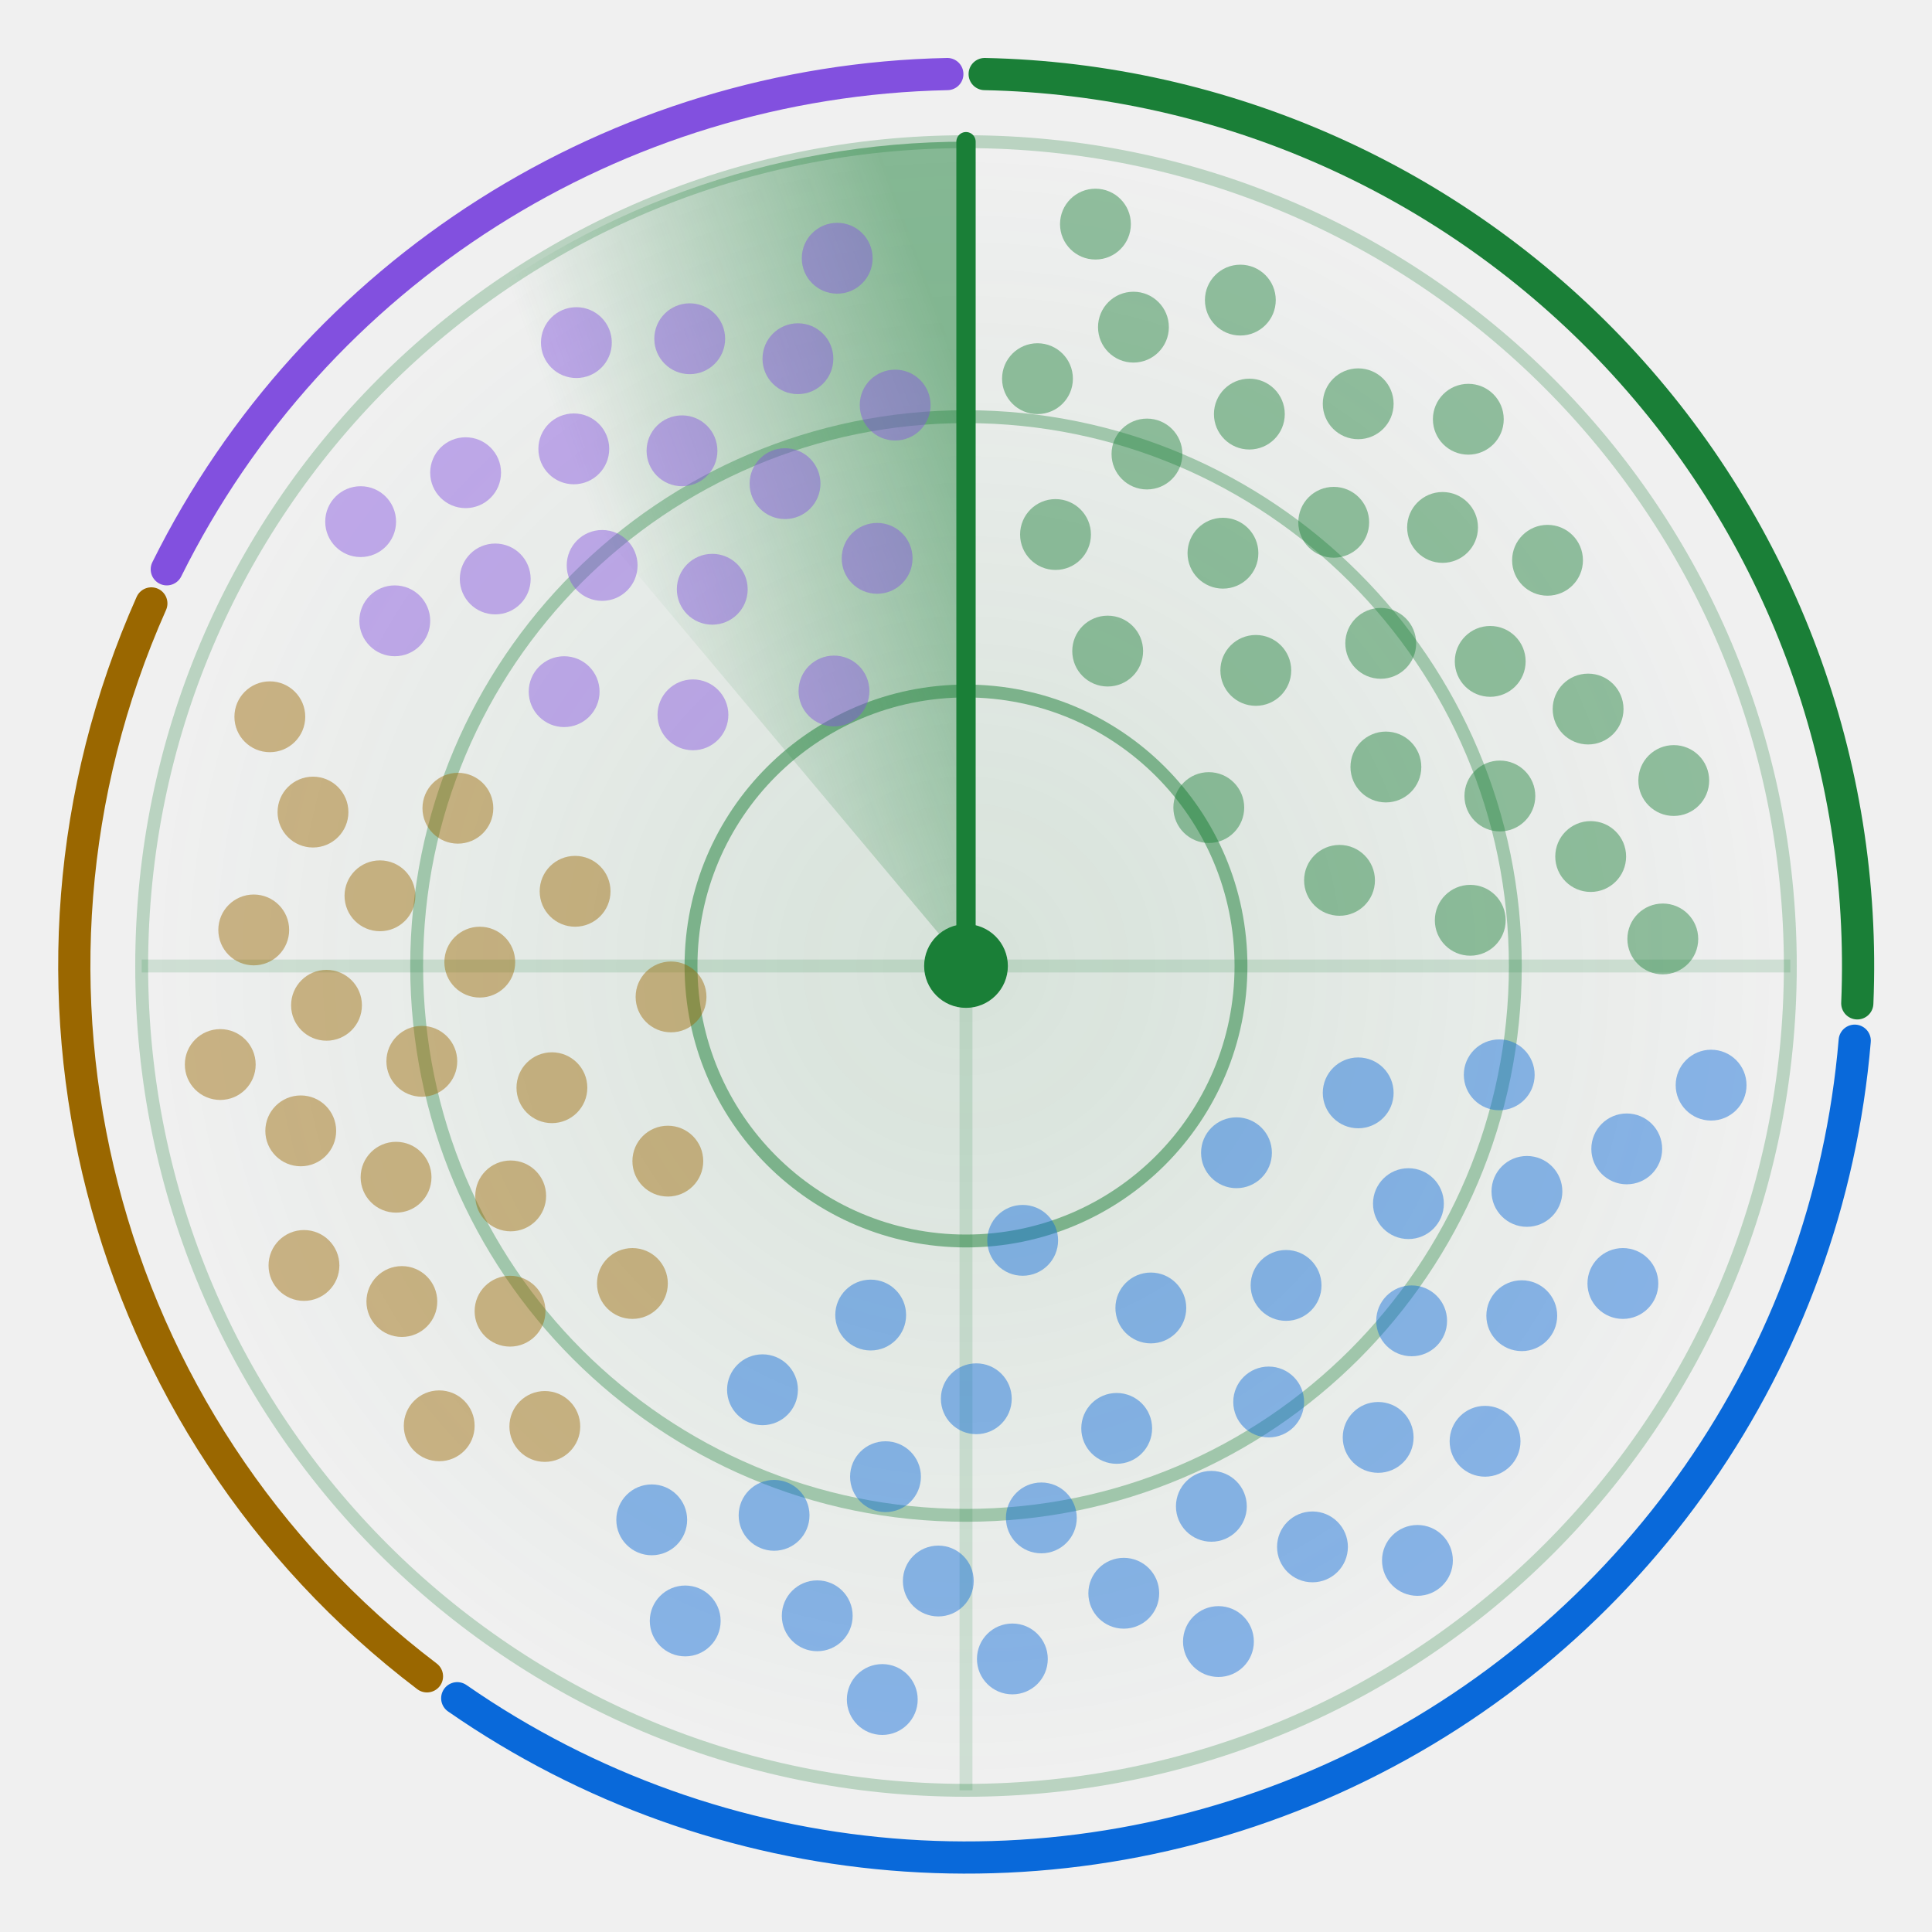
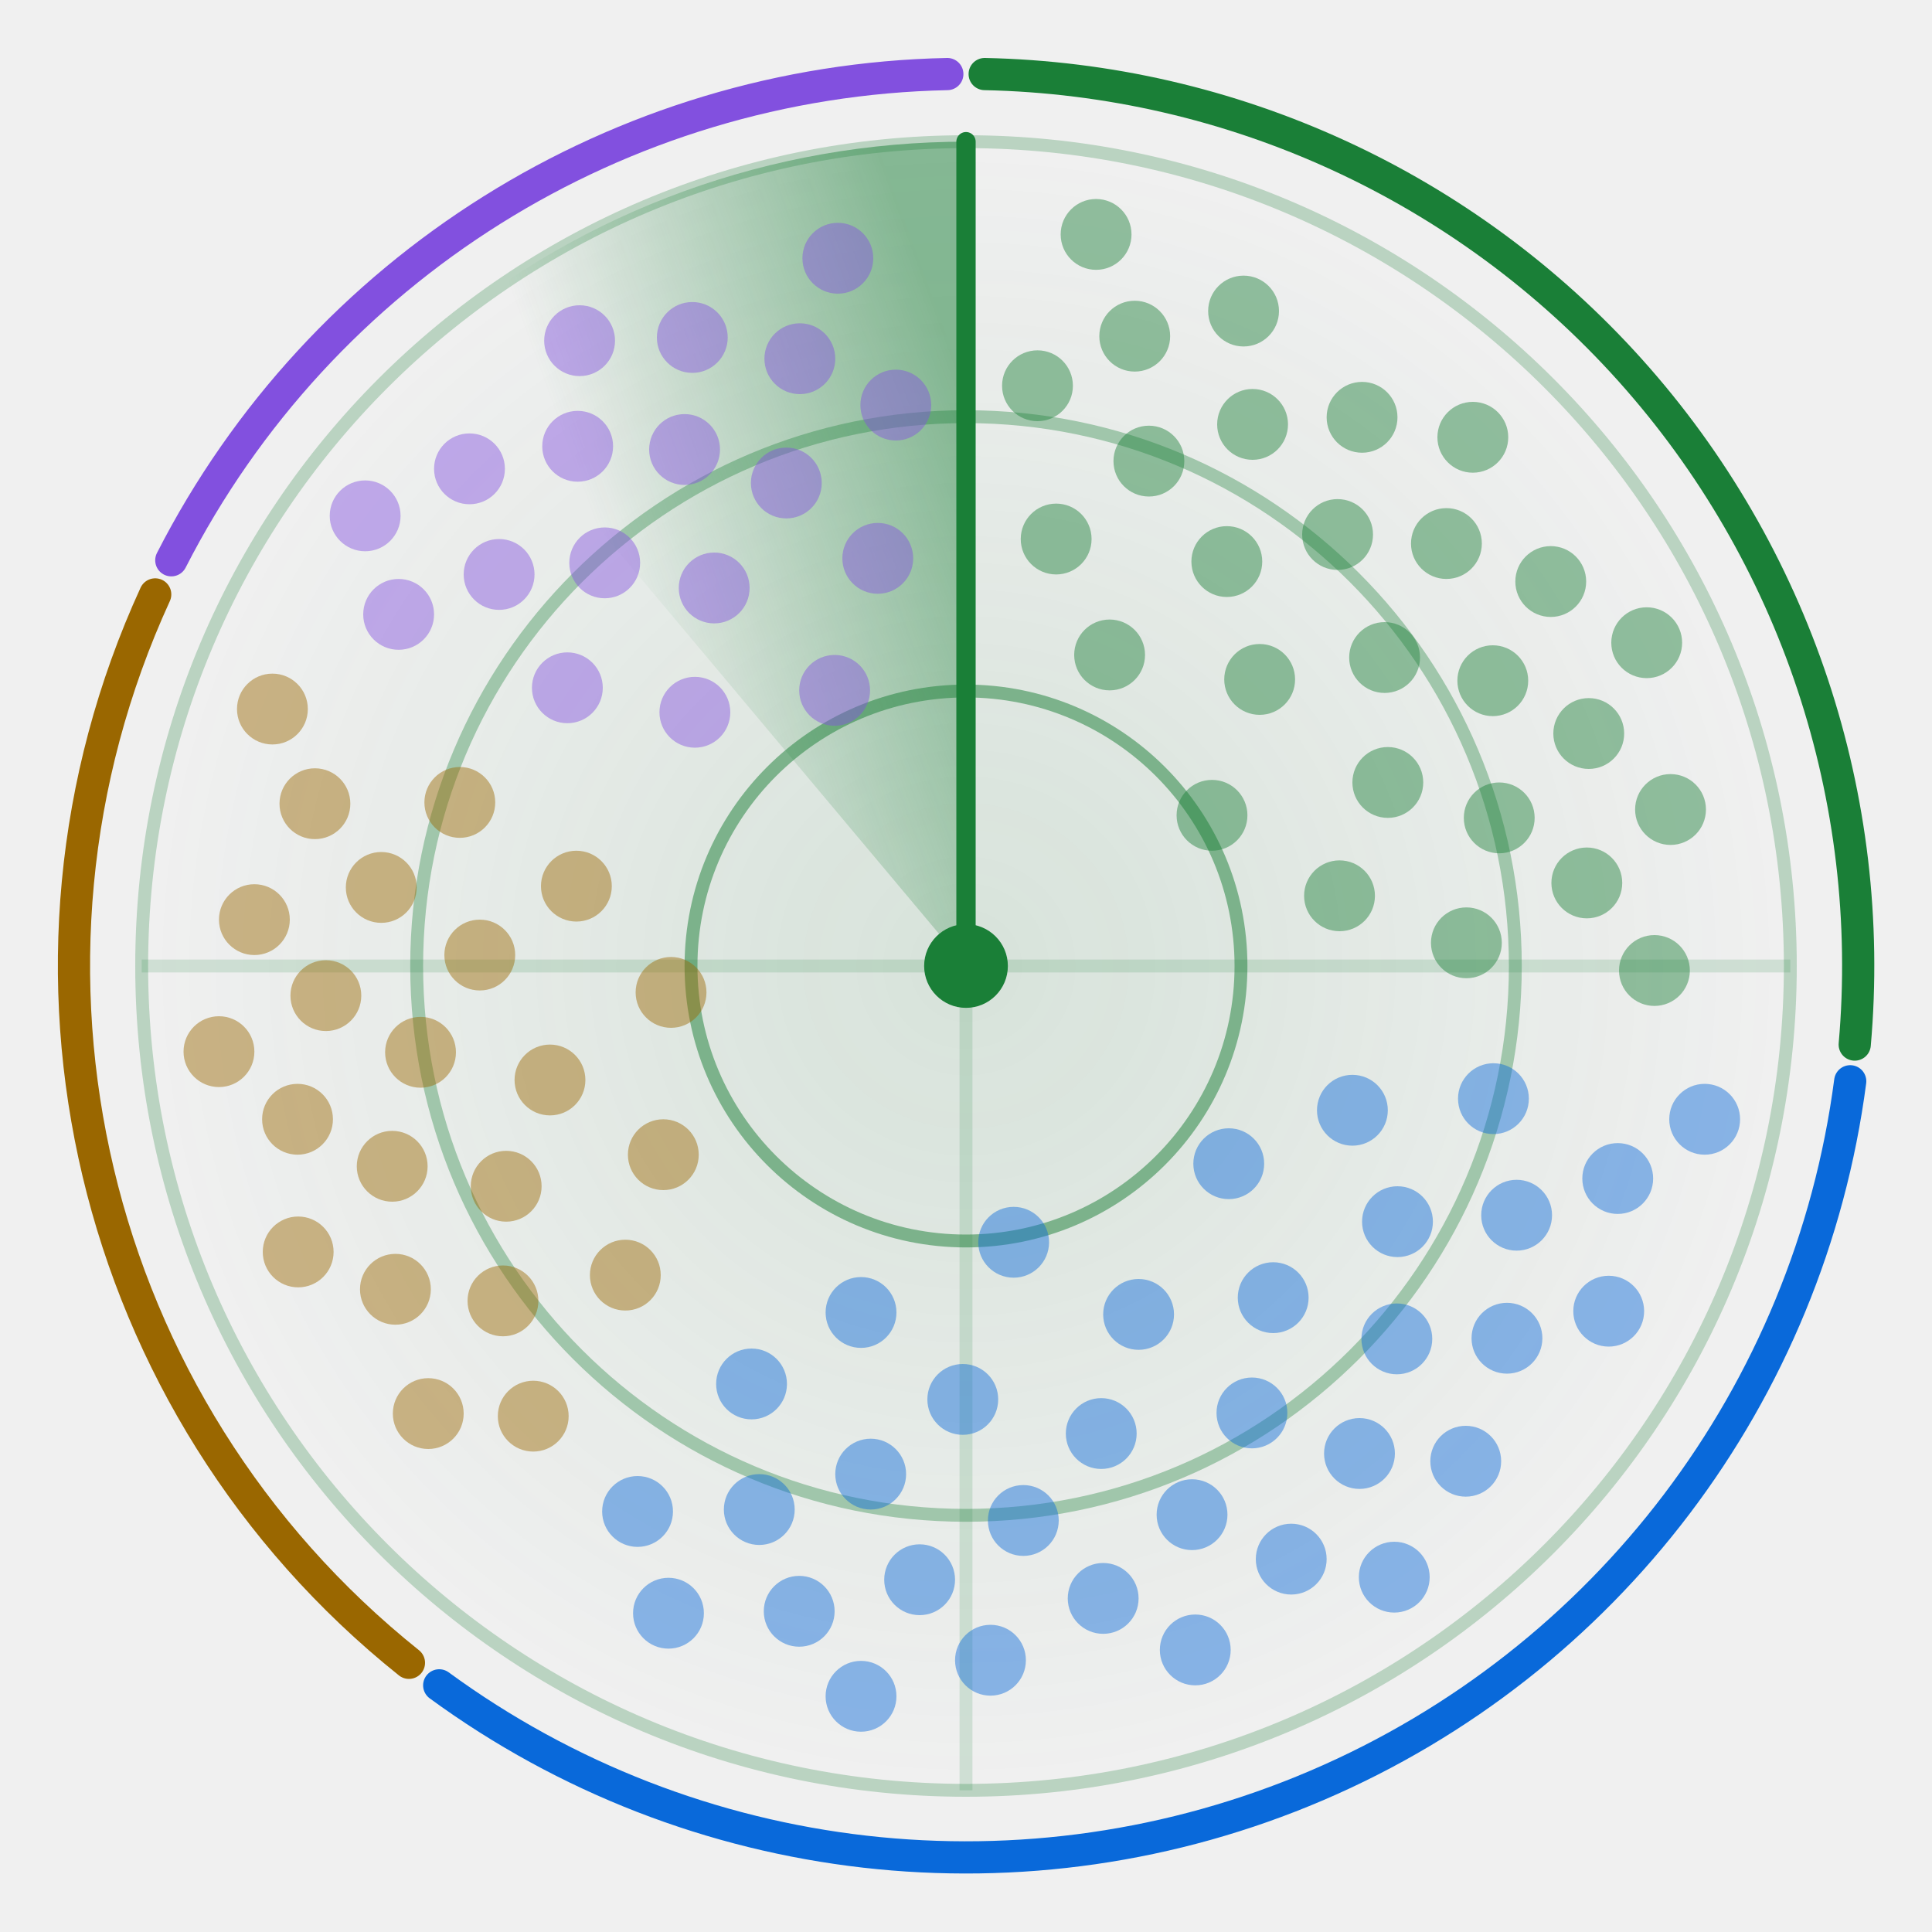
<svg xmlns="http://www.w3.org/2000/svg" width="300" height="300" viewBox="0 0 300 300" role="img" aria-labelledby="title">
  <style>.card{fill:#ffffff;stroke:#d1d9e0}.t{fill:#1f2328}.m{fill:#59636e}.ring{stroke:#1a7f37}.hub{fill:#1a7f37}.beam{stroke:#1a7f37}.s0,.s1,.g0,.g1{stop-color:#1a7f37}.a0{stop-color:#1a7f37}.a1{stop-color:#0969da}.dot.agents,.key.agents{fill:#1a7f37}.rim.agents{stroke:#1a7f37}.dot.apis,.key.apis{fill:#0969da}.rim.apis{stroke:#0969da}.dot.trials,.key.trials{fill:#9a6700}.rim.trials{stroke:#9a6700}.dot.aggregators,.key.aggregators{fill:#8250df}.rim.aggregators{stroke:#8250df}@media (prefers-color-scheme: dark) {.card{fill:#0d1117;stroke:#3d444d}.t{fill:#f0f6fc}.m{fill:#9198a1}.ring{stroke:#3fb950}.hub{fill:#3fb950}.beam{stroke:#3fb950}.s0,.s1,.g0,.g1{stop-color:#3fb950}.a0{stop-color:#3fb950}.a1{stop-color:#4493f8}.dot.agents,.key.agents{fill:#3fb950}.rim.agents{stroke:#3fb950}.dot.apis,.key.apis{fill:#4493f8}.rim.apis{stroke:#4493f8}.dot.trials,.key.trials{fill:#d29922}.rim.trials{stroke:#d29922}.dot.aggregators,.key.aggregators{fill:#ab7df8}.rim.aggregators{stroke:#ab7df8}}.rim{fill:none}.s0{stop-opacity:.5}.s1,.g1{stop-opacity:0}.g0{stop-opacity:.12}.dot{opacity:.45;animation:ping 6s linear infinite}@keyframes ping{0%,4%{opacity:1}55%,100%{opacity:.45}}.turning{animation:turn 6s linear infinite}@keyframes turn{to{transform:rotate(360deg)}}@media (prefers-reduced-motion: reduce) {.dot { animation: none; opacity: 1 } .turning { animation: none }}</style>
  <defs>
    <radialGradient id="glow">
      <stop class="g0" offset="0" />
      <stop class="g1" offset="1" />
    </radialGradient>
  </defs>
  <circle cx="150.0" cy="150.0" r="128.0" fill="url(#glow)" />
  <circle class="ring" cx="150.0" cy="150.0" r="42.7" fill="none" stroke-width="2" stroke-opacity=".5" />
  <circle class="ring" cx="150.0" cy="150.0" r="85.3" fill="none" stroke-width="2" stroke-opacity=".35" />
  <circle class="ring" cx="150.0" cy="150.0" r="128.0" fill="none" stroke-width="2" stroke-opacity=".25" />
  <path class="ring" d="M22.0 150.0H278.0M150.0 22.0V278.0" stroke-width="2" stroke-opacity=".15" />
-   <path class="rim agents" d="M152.9 11.5A138.5 138.5 0 0 1 288.4 155.8" stroke-width="5" stroke-linecap="round" />
-   <path class="rim apis" d="M288.0 161.6A138.5 138.5 0 0 1 71.0 263.7" stroke-width="5" stroke-linecap="round" />
-   <path class="rim trials" d="M66.3 260.3A138.5 138.5 0 0 1 23.5 93.7" stroke-width="5" stroke-linecap="round" />
-   <path class="rim aggregators" d="M25.9 88.4A138.5 138.5 0 0 1 147.1 11.5" stroke-width="5" stroke-linecap="round" />
+   <path class="rim agents" d="M152.9 11.5A138.5 138.5 0 0 1 288.0 162.2" stroke-width="5" stroke-linecap="round" />
+   <path class="rim apis" d="M287.3 167.9A138.5 138.5 0 0 1 68.2 261.7" stroke-width="5" stroke-linecap="round" />
+   <path class="rim trials" d="M63.5 258.2A138.5 138.5 0 0 1 24.1 92.3" stroke-width="5" stroke-linecap="round" />
+   <path class="rim aggregators" d="M26.6 87.0A138.5 138.5 0 0 1 147.1 11.5" stroke-width="5" stroke-linecap="round" />
  <defs>
    <linearGradient id="sweep" gradientUnits="userSpaceOnUse" x1="150.0" y1="60.4" x2="92.4" y2="81.4">
      <stop class="s0" offset="0" />
      <stop class="s1" offset="1" />
    </linearGradient>
  </defs>
  <g class="turning" style="transform-origin:150.0px 150.0px">
    <path fill="url(#sweep)" d="M150.0 150.0L67.7 51.9A128.0 128.0 0 0 1 150.0 22.0Z" />
    <line class="beam" x1="150.0" y1="150.0" x2="150.0" y2="22.0" stroke-width="3" stroke-linecap="round" />
  </g>
-   <circle class="dot agents" cx="187.7" cy="125.4" r="5.5" style="animation-delay:0.95s" />
-   <circle class="dot agents" cx="172.0" cy="101.1" r="5.5" style="animation-delay:0.40s" />
-   <circle class="dot agents" cx="208.0" cy="136.7" r="5.5" style="animation-delay:1.29s" />
-   <circle class="dot agents" cx="195.0" cy="104.1" r="5.5" style="animation-delay:0.74s" />
-   <circle class="dot agents" cx="163.9" cy="83.0" r="5.5" style="animation-delay:0.20s" />
-   <circle class="dot agents" cx="215.2" cy="119.1" r="5.5" style="animation-delay:1.08s" />
-   <circle class="dot agents" cx="189.9" cy="85.9" r="5.5" style="animation-delay:0.53s" />
-   <circle class="dot agents" cx="228.3" cy="142.9" r="5.5" style="animation-delay:1.41s" />
-   <circle class="dot agents" cx="214.4" cy="99.9" r="5.5" style="animation-delay:0.87s" />
-   <circle class="dot agents" cx="178.1" cy="70.5" r="5.5" style="animation-delay:0.32s" />
-   <circle class="dot agents" cx="232.9" cy="123.6" r="5.5" style="animation-delay:1.21s" />
-   <circle class="dot agents" cx="207.1" cy="81.1" r="5.5" style="animation-delay:0.66s" />
-   <circle class="dot agents" cx="161.1" cy="58.8" r="5.5" style="animation-delay:0.12s" />
-   <circle class="dot agents" cx="231.4" cy="102.7" r="5.5" style="animation-delay:1.00s" />
-   <circle class="dot agents" cx="194.0" cy="64.3" r="5.5" style="animation-delay:0.45s" />
-   <circle class="dot agents" cx="247.0" cy="133.0" r="5.5" style="animation-delay:1.33s" />
-   <circle class="dot agents" cx="224.0" cy="81.9" r="5.5" style="animation-delay:0.79s" />
-   <circle class="dot agents" cx="176.0" cy="50.8" r="5.5" style="animation-delay:0.24s" />
-   <circle class="dot agents" cx="246.6" cy="110.1" r="5.5" style="animation-delay:1.13s" />
-   <circle class="dot agents" cx="210.9" cy="62.7" r="5.5" style="animation-delay:0.58s" />
-   <circle class="dot agents" cx="258.2" cy="145.8" r="5.5" style="animation-delay:1.46s" />
-   <circle class="dot agents" cx="240.3" cy="87.0" r="5.5" style="animation-delay:0.92s" />
-   <circle class="dot agents" cx="192.6" cy="46.6" r="5.5" style="animation-delay:0.37s" />
-   <circle class="dot agents" cx="259.9" cy="121.2" r="5.5" style="animation-delay:1.25s" />
-   <circle class="dot agents" cx="228.0" cy="65.1" r="5.5" style="animation-delay:0.71s" />
-   <circle class="dot agents" cx="170.1" cy="34.8" r="5.5" style="animation-delay:0.16s" />
-   <circle class="dot apis" cx="158.8" cy="192.6" r="5.5" style="animation-delay:2.81s" />
-   <circle class="dot apis" cx="192.0" cy="179.0" r="5.5" style="animation-delay:2.08s" />
-   <circle class="dot apis" cx="135.2" cy="204.2" r="5.5" style="animation-delay:3.26s" />
-   <circle class="dot apis" cx="178.7" cy="203.1" r="5.5" style="animation-delay:2.53s" />
-   <circle class="dot apis" cx="210.9" cy="169.7" r="5.5" style="animation-delay:1.80s" />
-   <circle class="dot apis" cx="151.6" cy="217.2" r="5.5" style="animation-delay:2.98s" />
-   <circle class="dot apis" cx="199.7" cy="199.6" r="5.5" style="animation-delay:2.25s" />
-   <circle class="dot apis" cx="118.4" cy="215.8" r="5.5" style="animation-delay:3.43s" />
-   <circle class="dot apis" cx="173.4" cy="221.8" r="5.5" style="animation-delay:2.70s" />
-   <circle class="dot apis" cx="218.7" cy="186.9" r="5.5" style="animation-delay:1.97s" />
-   <circle class="dot apis" cx="137.5" cy="229.3" r="5.5" style="animation-delay:3.15s" />
-   <circle class="dot apis" cx="197.0" cy="217.7" r="5.5" style="animation-delay:2.42s" />
-   <circle class="dot apis" cx="232.8" cy="166.9" r="5.5" style="animation-delay:1.69s" />
-   <circle class="dot apis" cx="161.7" cy="235.7" r="5.5" style="animation-delay:2.87s" />
-   <circle class="dot apis" cx="219.2" cy="205.1" r="5.5" style="animation-delay:2.14s" />
-   <circle class="dot apis" cx="120.2" cy="235.3" r="5.5" style="animation-delay:3.32s" />
-   <circle class="dot apis" cx="188.1" cy="233.9" r="5.5" style="animation-delay:2.59s" />
-   <circle class="dot apis" cx="237.1" cy="185.0" r="5.5" style="animation-delay:1.86s" />
-   <circle class="dot apis" cx="145.7" cy="245.5" r="5.5" style="animation-delay:3.04s" />
-   <circle class="dot apis" cx="214.0" cy="223.2" r="5.5" style="animation-delay:2.31s" />
-   <circle class="dot apis" cx="101.2" cy="236.0" r="5.5" style="animation-delay:3.49s" />
-   <circle class="dot apis" cx="174.5" cy="247.4" r="5.5" style="animation-delay:2.76s" />
-   <circle class="dot apis" cx="236.3" cy="204.3" r="5.5" style="animation-delay:2.04s" />
-   <circle class="dot apis" cx="126.9" cy="250.9" r="5.5" style="animation-delay:3.21s" />
-   <circle class="dot apis" cx="203.8" cy="240.2" r="5.5" style="animation-delay:2.49s" />
-   <circle class="dot apis" cx="252.6" cy="178.4" r="5.5" style="animation-delay:1.76s" />
-   <circle class="dot apis" cx="157.2" cy="257.6" r="5.5" style="animation-delay:2.94s" />
-   <circle class="dot apis" cx="230.6" cy="223.8" r="5.5" style="animation-delay:2.21s" />
-   <circle class="dot apis" cx="106.4" cy="251.7" r="5.5" style="animation-delay:3.39s" />
-   <circle class="dot apis" cx="189.2" cy="254.9" r="5.5" style="animation-delay:2.66s" />
-   <circle class="dot apis" cx="252.0" cy="199.3" r="5.5" style="animation-delay:1.93s" />
-   <circle class="dot apis" cx="137.0" cy="263.9" r="5.5" style="animation-delay:3.11s" />
-   <circle class="dot apis" cx="220.1" cy="242.3" r="5.5" style="animation-delay:2.38s" />
-   <circle class="dot apis" cx="265.7" cy="168.5" r="5.5" style="animation-delay:1.65s" />
-   <circle class="dot trials" cx="104.2" cy="154.8" r="5.5" style="animation-delay:4.40s" />
-   <circle class="dot trials" cx="103.7" cy="180.3" r="5.5" style="animation-delay:3.95s" />
-   <circle class="dot trials" cx="89.3" cy="138.4" r="5.5" style="animation-delay:4.68s" />
-   <circle class="dot trials" cx="85.7" cy="168.9" r="5.5" style="animation-delay:4.23s" />
-   <circle class="dot trials" cx="98.2" cy="199.3" r="5.5" style="animation-delay:3.77s" />
-   <circle class="dot trials" cx="74.5" cy="149.4" r="5.5" style="animation-delay:4.51s" />
-   <circle class="dot trials" cx="79.3" cy="185.7" r="5.5" style="animation-delay:4.05s" />
-   <circle class="dot trials" cx="71.1" cy="125.5" r="5.5" style="animation-delay:4.79s" />
-   <circle class="dot trials" cx="65.5" cy="164.8" r="5.5" style="animation-delay:4.33s" />
-   <circle class="dot trials" cx="79.2" cy="203.6" r="5.5" style="animation-delay:3.88s" />
-   <circle class="dot trials" cx="59.0" cy="139.1" r="5.5" style="animation-delay:4.61s" />
-   <circle class="dot trials" cx="61.5" cy="182.8" r="5.5" style="animation-delay:4.16s" />
-   <circle class="dot trials" cx="84.6" cy="221.5" r="5.5" style="animation-delay:3.71s" />
-   <circle class="dot trials" cx="50.7" cy="156.1" r="5.5" style="animation-delay:4.44s" />
-   <circle class="dot trials" cx="62.4" cy="202.1" r="5.5" style="animation-delay:3.99s" />
-   <circle class="dot trials" cx="48.6" cy="126.1" r="5.5" style="animation-delay:4.72s" />
-   <circle class="dot trials" cx="46.7" cy="175.6" r="5.5" style="animation-delay:4.27s" />
-   <circle class="dot trials" cx="68.2" cy="221.4" r="5.5" style="animation-delay:3.81s" />
-   <circle class="dot trials" cx="39.4" cy="144.4" r="5.5" style="animation-delay:4.55s" />
-   <circle class="dot trials" cx="47.2" cy="196.5" r="5.5" style="animation-delay:4.09s" />
-   <circle class="dot trials" cx="41.9" cy="111.3" r="5.5" style="animation-delay:4.83s" />
-   <circle class="dot trials" cx="34.2" cy="165.3" r="5.5" style="animation-delay:4.37s" />
-   <circle class="dot aggregators" cx="129.5" cy="107.3" r="5.5" style="animation-delay:5.57s" />
-   <circle class="dot aggregators" cx="107.6" cy="111.0" r="5.5" style="animation-delay:5.21s" />
-   <circle class="dot aggregators" cx="136.2" cy="86.7" r="5.5" style="animation-delay:5.80s" />
-   <circle class="dot aggregators" cx="110.6" cy="91.5" r="5.5" style="animation-delay:5.43s" />
-   <circle class="dot aggregators" cx="87.6" cy="107.4" r="5.5" style="animation-delay:5.07s" />
-   <circle class="dot aggregators" cx="121.9" cy="75.1" r="5.5" style="animation-delay:5.66s" />
-   <circle class="dot aggregators" cx="93.5" cy="87.8" r="5.5" style="animation-delay:5.30s" />
-   <circle class="dot aggregators" cx="139.0" cy="62.9" r="5.5" style="animation-delay:5.88s" />
-   <circle class="dot aggregators" cx="105.9" cy="70.0" r="5.5" style="animation-delay:5.52s" />
-   <circle class="dot aggregators" cx="76.9" cy="89.9" r="5.5" style="animation-delay:5.16s" />
-   <circle class="dot aggregators" cx="123.9" cy="55.7" r="5.5" style="animation-delay:5.74s" />
-   <circle class="dot aggregators" cx="89.1" cy="69.7" r="5.5" style="animation-delay:5.38s" />
-   <circle class="dot aggregators" cx="61.3" cy="96.4" r="5.5" style="animation-delay:5.02s" />
-   <circle class="dot aggregators" cx="107.1" cy="52.6" r="5.5" style="animation-delay:5.60s" />
-   <circle class="dot aggregators" cx="72.3" cy="73.4" r="5.5" style="animation-delay:5.24s" />
-   <circle class="dot aggregators" cx="130.0" cy="40.1" r="5.5" style="animation-delay:5.83s" />
-   <circle class="dot aggregators" cx="89.5" cy="53.2" r="5.5" style="animation-delay:5.47s" />
-   <circle class="dot aggregators" cx="56.0" cy="81.0" r="5.5" style="animation-delay:5.10s" />
+   <circle class="dot agents" cx="188.2" cy="126.6" r="5.5" style="animation-delay:0.98s" />
+   <circle class="dot agents" cx="172.3" cy="101.7" r="5.5" style="animation-delay:0.41s" />
+   <circle class="dot agents" cx="208.0" cy="139.1" r="5.5" style="animation-delay:1.32s" />
+   <circle class="dot agents" cx="195.6" cy="105.5" r="5.5" style="animation-delay:0.76s" />
+   <circle class="dot agents" cx="164.0" cy="83.7" r="5.5" style="animation-delay:0.20s" />
+   <circle class="dot agents" cx="215.5" cy="121.5" r="5.5" style="animation-delay:1.11s" />
+   <circle class="dot agents" cx="190.5" cy="87.2" r="5.5" style="animation-delay:0.55s" />
+   <circle class="dot agents" cx="227.7" cy="146.4" r="5.5" style="animation-delay:1.46s" />
+   <circle class="dot agents" cx="215.0" cy="102.1" r="5.5" style="animation-delay:0.89s" />
+   <circle class="dot agents" cx="178.4" cy="71.6" r="5.5" style="animation-delay:0.33s" />
+   <circle class="dot agents" cx="232.8" cy="127.0" r="5.5" style="animation-delay:1.24s" />
+   <circle class="dot agents" cx="207.7" cy="83.0" r="5.5" style="animation-delay:0.68s" />
+   <circle class="dot agents" cx="161.1" cy="59.9" r="5.5" style="animation-delay:0.12s" />
+   <circle class="dot agents" cx="231.8" cy="105.7" r="5.5" style="animation-delay:1.03s" />
+   <circle class="dot agents" cx="194.5" cy="65.9" r="5.5" style="animation-delay:0.46s" />
+   <circle class="dot agents" cx="246.4" cy="137.1" r="5.5" style="animation-delay:1.37s" />
+   <circle class="dot agents" cx="224.6" cy="84.4" r="5.5" style="animation-delay:0.81s" />
+   <circle class="dot agents" cx="176.2" cy="52.2" r="5.5" style="animation-delay:0.25s" />
+   <circle class="dot agents" cx="246.7" cy="113.9" r="5.5" style="animation-delay:1.16s" />
+   <circle class="dot agents" cx="211.5" cy="64.8" r="5.5" style="animation-delay:0.60s" />
+   <circle class="dot agents" cx="256.9" cy="150.7" r="5.5" style="animation-delay:1.51s" />
+   <circle class="dot agents" cx="240.8" cy="90.3" r="5.5" style="animation-delay:0.94s" />
+   <circle class="dot agents" cx="193.1" cy="48.3" r="5.5" style="animation-delay:0.38s" />
+   <circle class="dot agents" cx="259.4" cy="125.7" r="5.5" style="animation-delay:1.29s" />
+   <circle class="dot agents" cx="228.7" cy="67.9" r="5.5" style="animation-delay:0.73s" />
+   <circle class="dot agents" cx="170.2" cy="36.4" r="5.5" style="animation-delay:0.17s" />
+   <circle class="dot agents" cx="255.7" cy="99.8" r="5.5" style="animation-delay:1.08s" />
+   <circle class="dot apis" cx="157.4" cy="192.9" r="5.5" style="animation-delay:2.84s" />
+   <circle class="dot apis" cx="190.8" cy="180.7" r="5.5" style="animation-delay:2.12s" />
+   <circle class="dot apis" cx="133.7" cy="203.8" r="5.5" style="animation-delay:3.28s" />
+   <circle class="dot apis" cx="176.8" cy="204.1" r="5.5" style="animation-delay:2.56s" />
+   <circle class="dot apis" cx="210.0" cy="172.4" r="5.5" style="animation-delay:1.84s" />
+   <circle class="dot apis" cx="149.5" cy="217.3" r="5.5" style="animation-delay:3.01s" />
+   <circle class="dot apis" cx="197.7" cy="201.5" r="5.5" style="animation-delay:2.29s" />
+   <circle class="dot apis" cx="116.7" cy="214.9" r="5.5" style="animation-delay:3.45s" />
+   <circle class="dot apis" cx="171.0" cy="222.6" r="5.5" style="animation-delay:2.73s" />
+   <circle class="dot apis" cx="217.0" cy="189.7" r="5.5" style="animation-delay:2.01s" />
+   <circle class="dot apis" cx="135.2" cy="228.9" r="5.5" style="animation-delay:3.18s" />
+   <circle class="dot apis" cx="194.4" cy="219.4" r="5.5" style="animation-delay:2.46s" />
+   <circle class="dot apis" cx="231.9" cy="170.6" r="5.5" style="animation-delay:1.74s" />
+   <circle class="dot apis" cx="158.9" cy="236.1" r="5.5" style="animation-delay:2.90s" />
+   <circle class="dot apis" cx="216.9" cy="207.9" r="5.5" style="animation-delay:2.18s" />
+   <circle class="dot apis" cx="117.9" cy="234.4" r="5.5" style="animation-delay:3.35s" />
+   <circle class="dot apis" cx="185.1" cy="235.2" r="5.5" style="animation-delay:2.63s" />
+   <circle class="dot apis" cx="235.5" cy="188.7" r="5.5" style="animation-delay:1.91s" />
+   <circle class="dot apis" cx="142.8" cy="245.3" r="5.5" style="animation-delay:3.07s" />
+   <circle class="dot apis" cx="211.1" cy="225.7" r="5.5" style="animation-delay:2.35s" />
+   <circle class="dot apis" cx="99.0" cy="234.7" r="5.5" style="animation-delay:3.52s" />
+   <circle class="dot apis" cx="171.3" cy="248.2" r="5.5" style="animation-delay:2.80s" />
+   <circle class="dot apis" cx="234.0" cy="207.8" r="5.5" style="animation-delay:2.08s" />
+   <circle class="dot apis" cx="124.1" cy="250.2" r="5.5" style="animation-delay:3.24s" />
+   <circle class="dot apis" cx="200.5" cy="242.1" r="5.5" style="animation-delay:2.52s" />
+   <circle class="dot apis" cx="251.2" cy="183.0" r="5.5" style="animation-delay:1.80s" />
+   <circle class="dot apis" cx="153.8" cy="257.8" r="5.5" style="animation-delay:2.97s" />
+   <circle class="dot apis" cx="227.6" cy="226.9" r="5.5" style="animation-delay:2.25s" />
+   <circle class="dot apis" cx="103.8" cy="250.5" r="5.5" style="animation-delay:3.41s" />
+   <circle class="dot apis" cx="185.6" cy="256.2" r="5.5" style="animation-delay:2.69s" />
+   <circle class="dot apis" cx="249.8" cy="203.6" r="5.5" style="animation-delay:1.97s" />
+   <circle class="dot apis" cx="133.7" cy="263.4" r="5.5" style="animation-delay:3.14s" />
+   <circle class="dot apis" cx="216.5" cy="244.9" r="5.5" style="animation-delay:2.42s" />
+   <circle class="dot apis" cx="264.7" cy="173.8" r="5.5" style="animation-delay:1.70s" />
+   <circle class="dot trials" cx="104.2" cy="154.1" r="5.5" style="animation-delay:4.42s" />
+   <circle class="dot trials" cx="103.0" cy="179.3" r="5.5" style="animation-delay:3.97s" />
+   <circle class="dot trials" cx="89.5" cy="137.6" r="5.5" style="animation-delay:4.69s" />
+   <circle class="dot trials" cx="85.4" cy="167.7" r="5.5" style="animation-delay:4.24s" />
+   <circle class="dot trials" cx="97.1" cy="198.0" r="5.5" style="animation-delay:3.80s" />
+   <circle class="dot trials" cx="74.5" cy="148.3" r="5.5" style="animation-delay:4.52s" />
+   <circle class="dot trials" cx="78.6" cy="184.2" r="5.5" style="animation-delay:4.07s" />
+   <circle class="dot trials" cx="71.4" cy="124.6" r="5.5" style="animation-delay:4.80s" />
+   <circle class="dot trials" cx="65.3" cy="163.4" r="5.5" style="animation-delay:4.35s" />
+   <circle class="dot trials" cx="78.1" cy="202.0" r="5.5" style="animation-delay:3.90s" />
+   <circle class="dot trials" cx="59.2" cy="137.8" r="5.5" style="animation-delay:4.63s" />
+   <circle class="dot trials" cx="60.9" cy="181.1" r="5.5" style="animation-delay:4.18s" />
+   <circle class="dot trials" cx="82.8" cy="219.9" r="5.5" style="animation-delay:3.73s" />
+   <circle class="dot trials" cx="50.6" cy="154.6" r="5.5" style="animation-delay:4.46s" />
+   <circle class="dot trials" cx="61.4" cy="200.2" r="5.5" style="animation-delay:4.01s" />
+   <circle class="dot trials" cx="48.9" cy="124.8" r="5.5" style="animation-delay:4.73s" />
+   <circle class="dot trials" cx="46.2" cy="173.8" r="5.5" style="animation-delay:4.28s" />
+   <circle class="dot trials" cx="66.5" cy="219.5" r="5.5" style="animation-delay:3.84s" />
+   <circle class="dot trials" cx="39.5" cy="142.8" r="5.5" style="animation-delay:4.56s" />
+   <circle class="dot trials" cx="46.3" cy="194.4" r="5.5" style="animation-delay:4.11s" />
+   <circle class="dot trials" cx="42.3" cy="110.1" r="5.5" style="animation-delay:4.84s" />
+   <circle class="dot trials" cx="34.0" cy="163.3" r="5.5" style="animation-delay:4.39s" />
+   <circle class="dot aggregators" cx="129.6" cy="107.2" r="5.5" style="animation-delay:5.58s" />
+   <circle class="dot aggregators" cx="107.9" cy="110.6" r="5.5" style="animation-delay:5.22s" />
+   <circle class="dot aggregators" cx="136.3" cy="86.7" r="5.5" style="animation-delay:5.80s" />
+   <circle class="dot aggregators" cx="110.9" cy="91.3" r="5.5" style="animation-delay:5.44s" />
+   <circle class="dot aggregators" cx="88.1" cy="106.8" r="5.5" style="animation-delay:5.08s" />
+   <circle class="dot aggregators" cx="122.1" cy="75.0" r="5.5" style="animation-delay:5.66s" />
+   <circle class="dot aggregators" cx="93.9" cy="87.4" r="5.5" style="animation-delay:5.30s" />
+   <circle class="dot aggregators" cx="139.1" cy="62.9" r="5.5" style="animation-delay:5.88s" />
+   <circle class="dot aggregators" cx="106.3" cy="69.8" r="5.5" style="animation-delay:5.52s" />
+   <circle class="dot aggregators" cx="77.5" cy="89.2" r="5.5" style="animation-delay:5.17s" />
+   <circle class="dot aggregators" cx="124.2" cy="55.7" r="5.5" style="animation-delay:5.74s" />
+   <circle class="dot aggregators" cx="89.7" cy="69.3" r="5.5" style="animation-delay:5.39s" />
+   <circle class="dot aggregators" cx="61.9" cy="95.4" r="5.5" style="animation-delay:5.03s" />
+   <circle class="dot aggregators" cx="107.5" cy="52.4" r="5.5" style="animation-delay:5.61s" />
+   <circle class="dot aggregators" cx="72.9" cy="72.8" r="5.5" style="animation-delay:5.25s" />
+   <circle class="dot aggregators" cx="130.1" cy="40.1" r="5.5" style="animation-delay:5.83s" />
+   <circle class="dot aggregators" cx="90.0" cy="52.9" r="5.5" style="animation-delay:5.47s" />
+   <circle class="dot aggregators" cx="56.7" cy="80.1" r="5.5" style="animation-delay:5.11s" />
  <circle class="hub" cx="150.0" cy="150.0" r="6.5" />
</svg>
